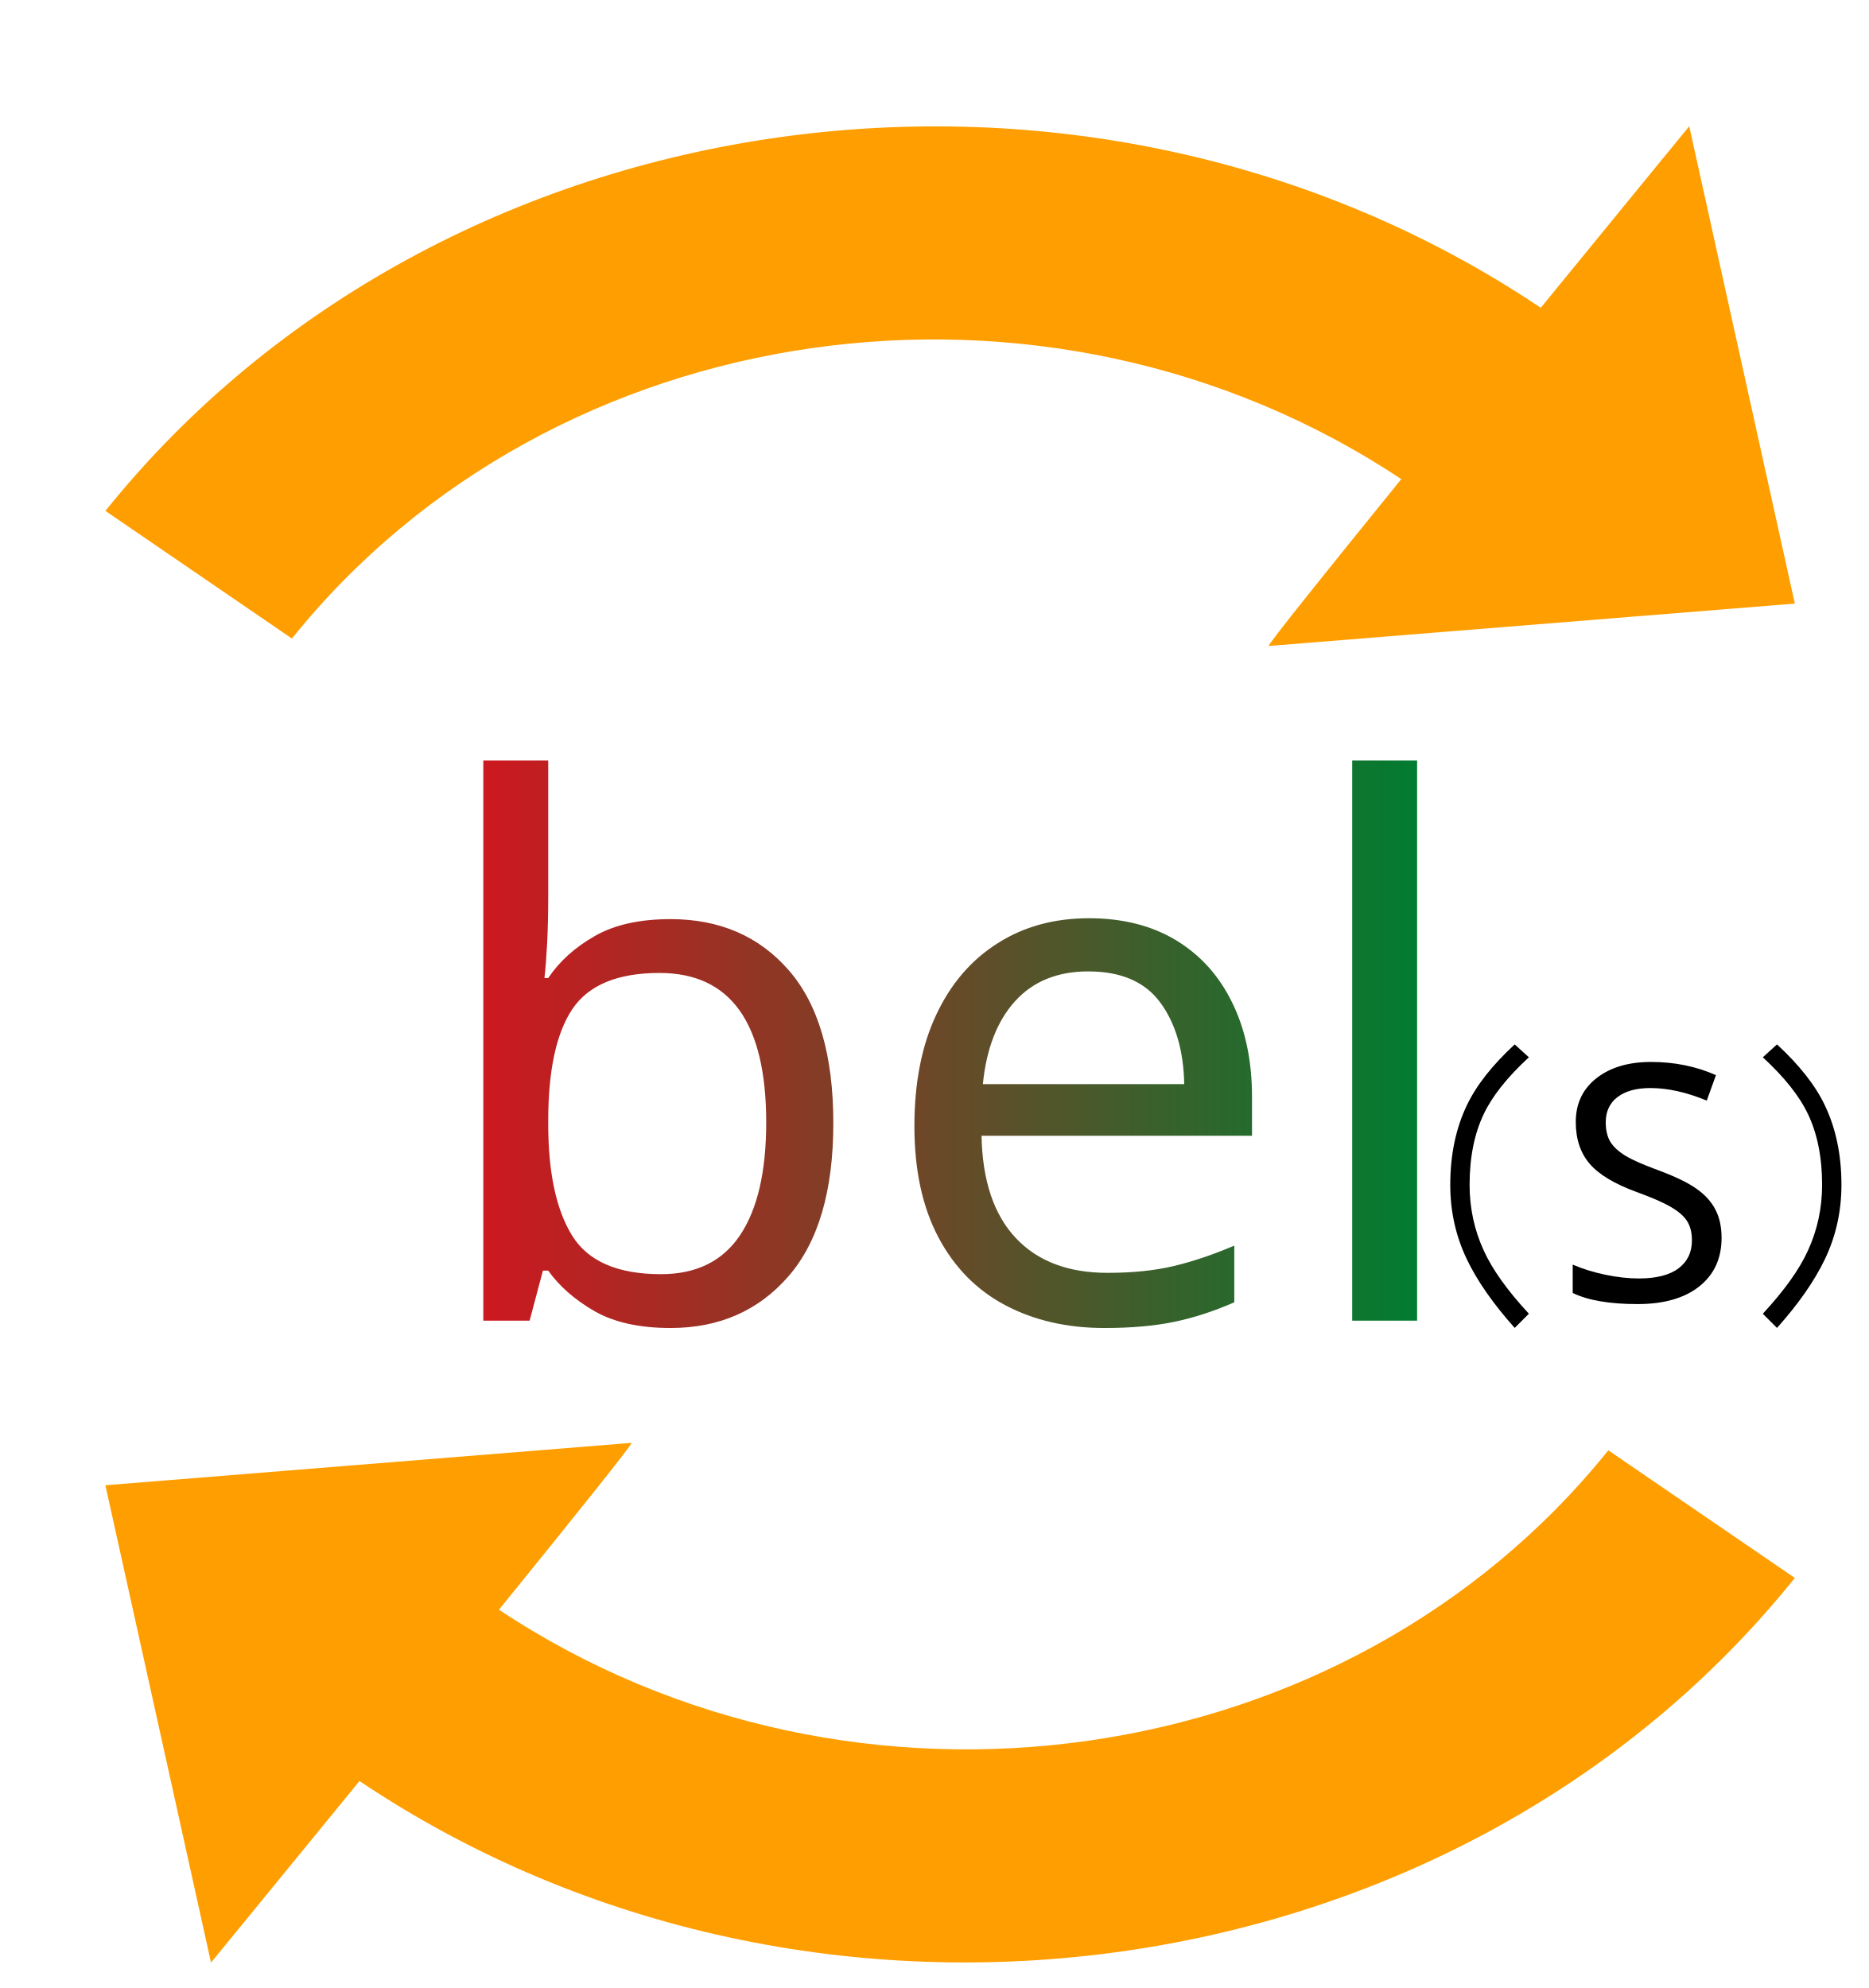
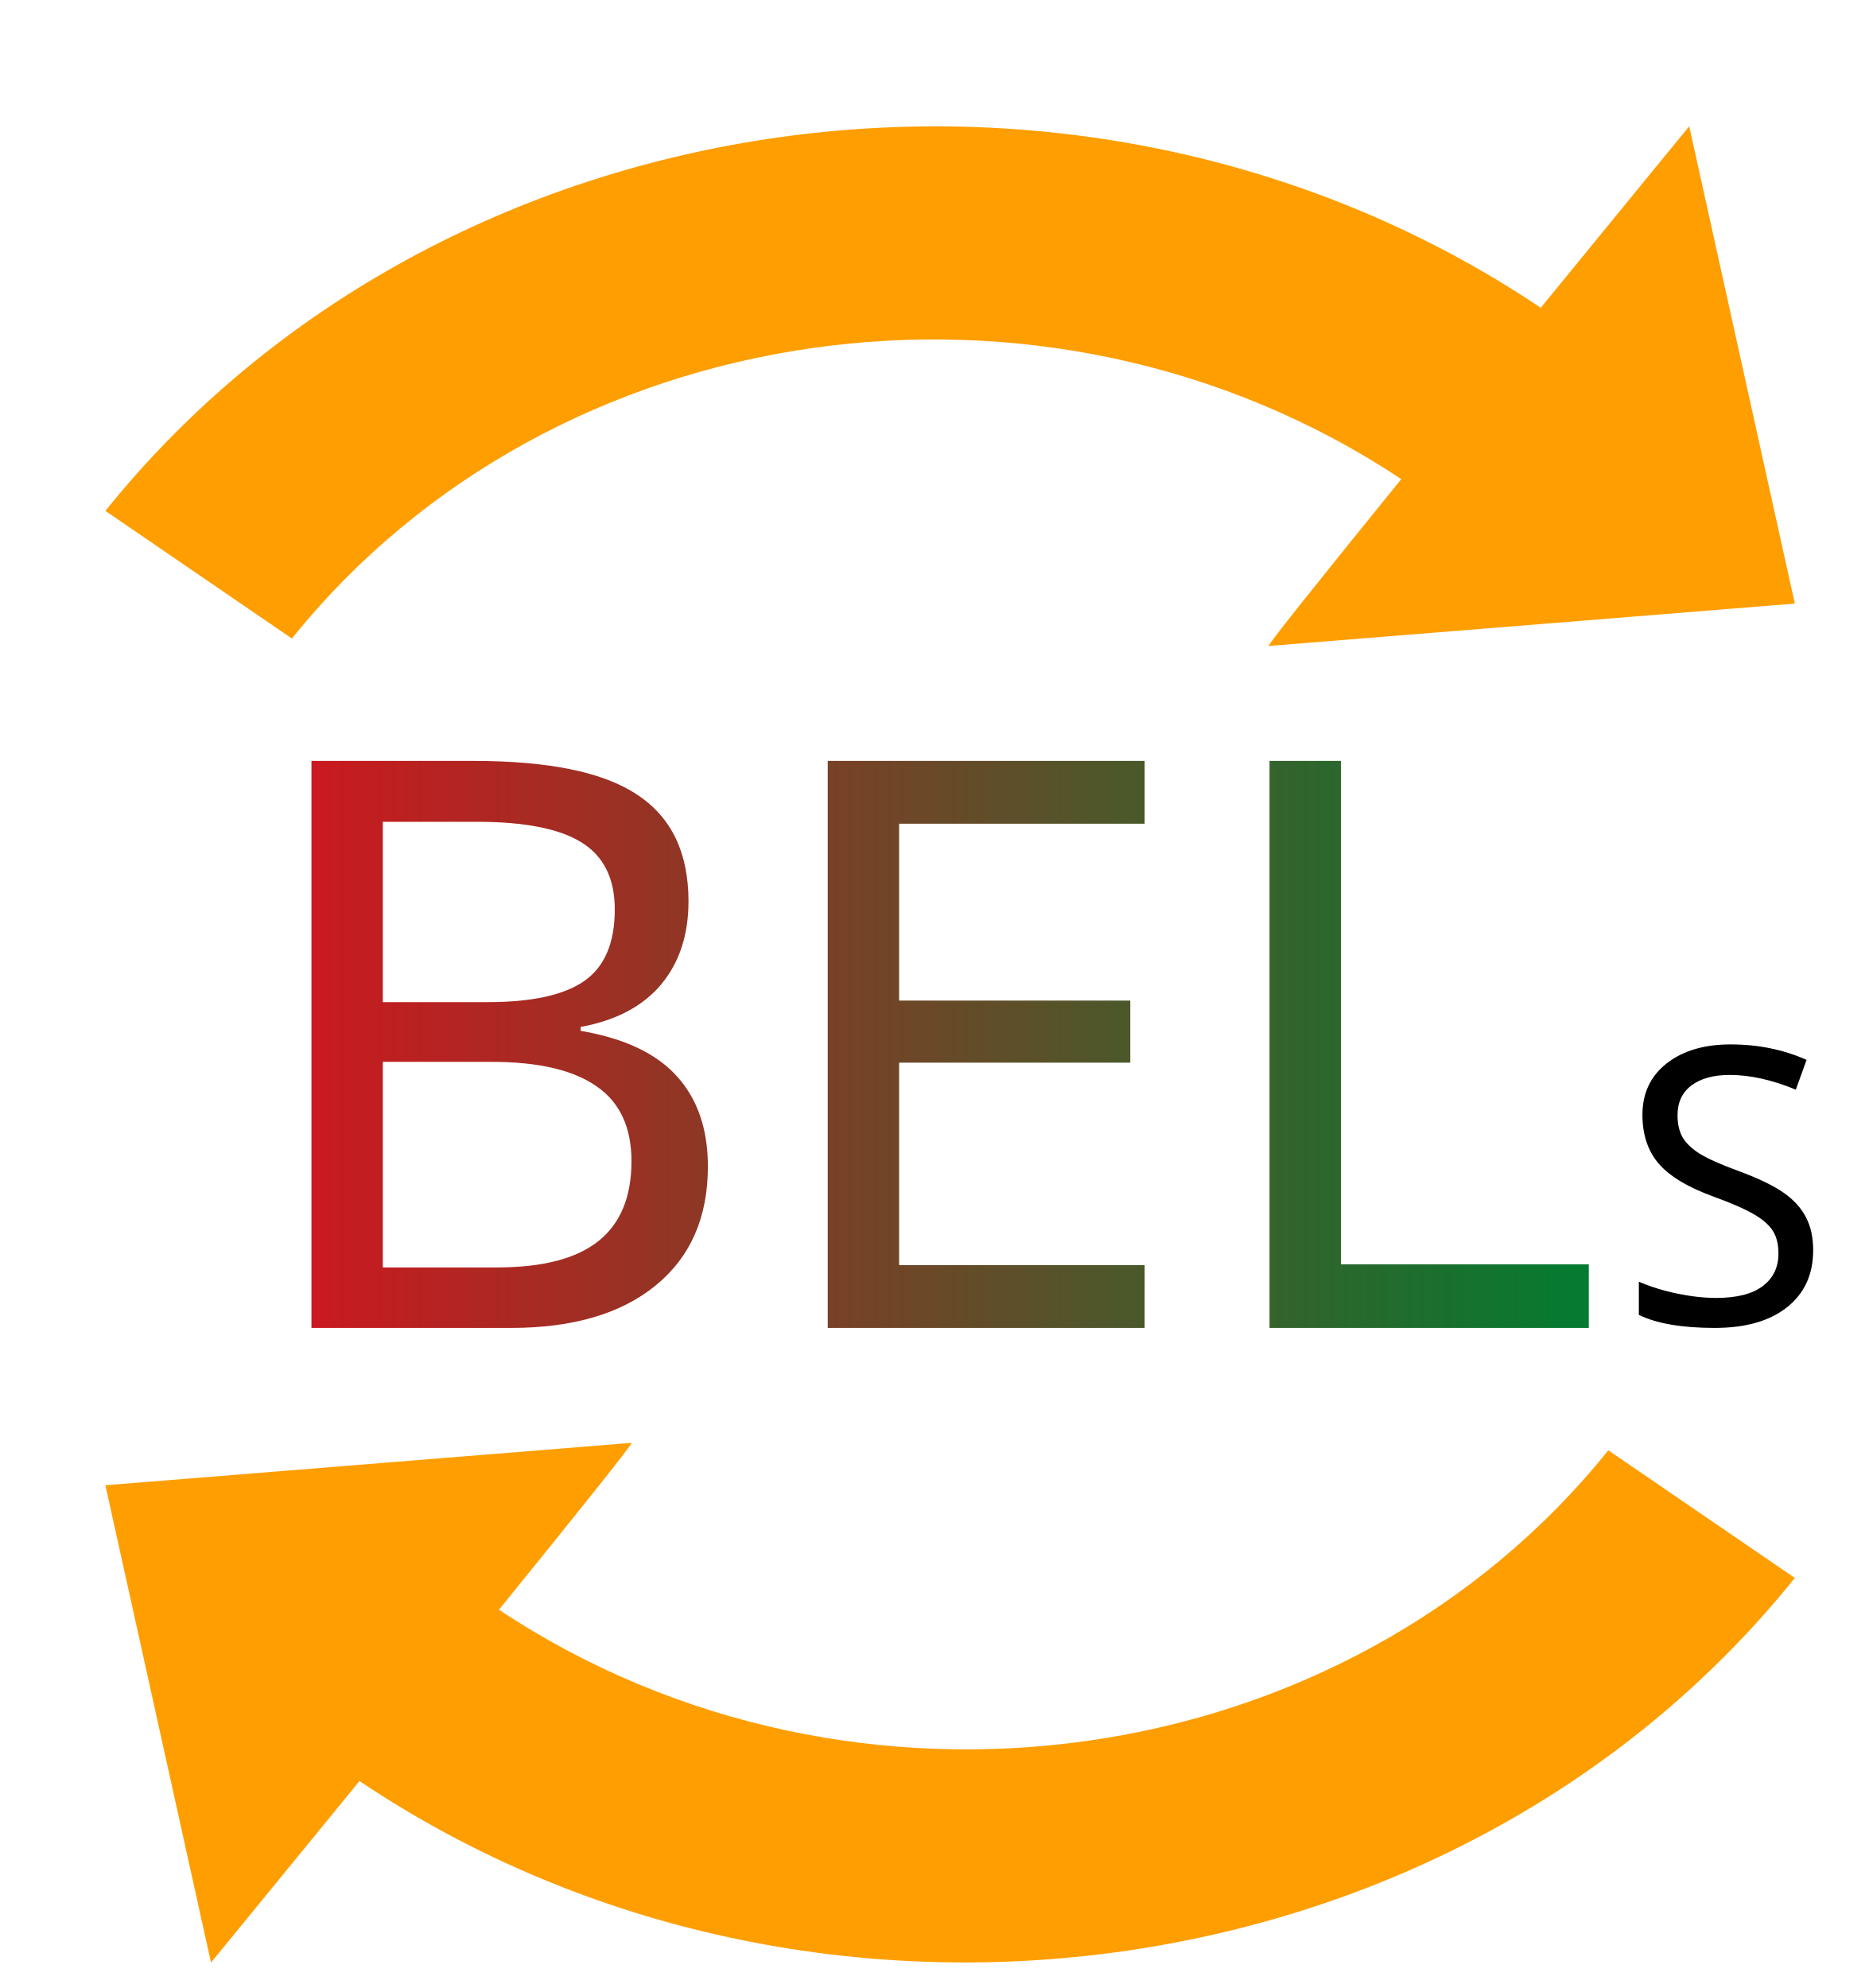
<svg xmlns="http://www.w3.org/2000/svg" xmlns:xlink="http://www.w3.org/1999/xlink" width="131.809mm" height="140.242mm" viewBox="0 0 131.809 140.242" version="1.1" id="svg8" xml:space="preserve">
  <defs id="defs2">
    <clipPath id="p">
      <path d="m 0,0 h 200 v 608 h 8 v 284 l -8,8 H 0 Z" id="path1-4" />
    </clipPath>
-     <linearGradient xlink:href="#linearGradient18" id="linearGradient19" x1="75.529" y1="147.459" x2="141.392" y2="147.459" gradientUnits="userSpaceOnUse" gradientTransform="translate(3.5254765e-6)" />
-     <linearGradient id="linearGradient18">
-       <stop style="stop-color:#cd1820;stop-opacity:1;" offset="0" id="stop18" />
-       <stop style="stop-color:#017c30;stop-opacity:1;" offset="1" id="stop19" />
+     <linearGradient xlink:href="#linearGradient5" id="linearGradient6" x1="63.413" y1="147.459" x2="153.508" y2="147.459" gradientUnits="userSpaceOnUse" gradientTransform="translate(3e-6)" />
+     <linearGradient id="linearGradient5">
+       <stop style="stop-color:#ca1920;stop-opacity:1;" offset="0" id="stop5" />
+       <stop style="stop-color:#037b30;stop-opacity:1;" offset="1" id="stop6" />
    </linearGradient>
  </defs>
  <g id="layer1" transform="translate(-41.44509,-73.78181)">
    <path id="path4518" style="color:#000000;font-style:normal;font-variant:normal;font-weight:normal;font-stretch:normal;font-size:medium;line-height:normal;font-family:sans-serif;font-variant-ligatures:normal;font-variant-position:normal;font-variant-caps:normal;font-variant-numeric:normal;font-variant-alternates:normal;font-feature-settings:normal;text-indent:0;text-align:start;text-decoration:none;text-decoration-line:none;text-decoration-style:solid;text-decoration-color:#000000;letter-spacing:normal;word-spacing:normal;text-transform:none;writing-mode:lr-tb;direction:ltr;text-orientation:mixed;dominant-baseline:auto;baseline-shift:baseline;text-anchor:start;white-space:normal;shape-padding:0;clip-rule:nonzero;display:inline;overflow:visible;visibility:visible;opacity:1;isolation:auto;mix-blend-mode:normal;color-interpolation:sRGB;color-interpolation-filters:linearRGB;solid-color:#000000;solid-opacity:1;vector-effect:none;fill:#ff9e00;fill-opacity:1;fill-rule:evenodd;stroke:none;stroke-width:15.734;stroke-linecap:butt;stroke-linejoin:miter;stroke-miterlimit:4;stroke-dasharray:none;stroke-dashoffset:0;stroke-opacity:1;color-rendering:auto;image-rendering:auto;shape-rendering:auto;text-rendering:auto;enable-background:accumulate" d="m 160.593,82.689 c 0,0 -4.777,5.829 -10.472,12.805 C 117.942,73.905 72.624,80.259 48.88,109.822 l -4.4e-4,5.4e-4 13.155,9.004 4.4e-4,-5.3e-4 c 18.451,-22.973 53.189,-27.9 78.246,-11.244 -5.25,6.474 -9.437,11.692 -9.353,11.77 l 37.113,-2.991 z" />
    <path id="path388" style="color:#000000;font-style:normal;font-variant:normal;font-weight:normal;font-stretch:normal;font-size:medium;line-height:normal;font-family:sans-serif;font-variant-ligatures:normal;font-variant-position:normal;font-variant-caps:normal;font-variant-numeric:normal;font-variant-alternates:normal;font-feature-settings:normal;text-indent:0;text-align:start;text-decoration:none;text-decoration-line:none;text-decoration-style:solid;text-decoration-color:#000000;letter-spacing:normal;word-spacing:normal;text-transform:none;writing-mode:lr-tb;direction:ltr;text-orientation:mixed;dominant-baseline:auto;baseline-shift:baseline;text-anchor:start;white-space:normal;shape-padding:0;clip-rule:nonzero;display:inline;overflow:visible;visibility:visible;opacity:1;isolation:auto;mix-blend-mode:normal;color-interpolation:sRGB;color-interpolation-filters:linearRGB;solid-color:#000000;solid-opacity:1;vector-effect:none;fill:#ff9e00;fill-opacity:1;fill-rule:evenodd;stroke:none;stroke-width:15.734;stroke-linecap:butt;stroke-linejoin:miter;stroke-miterlimit:4;stroke-dasharray:none;stroke-dashoffset:0;stroke-opacity:1;color-rendering:auto;image-rendering:auto;shape-rendering:auto;text-rendering:auto;enable-background:accumulate" d="m 56.328,212.229 c 0,0 4.777,-5.829 10.472,-12.805 32.179,21.59 77.497,15.235 101.24,-14.327 l 4.4e-4,-5.4e-4 -13.155,-9.004 -4.4e-4,5.3e-4 c -18.451,22.973 -53.189,27.9 -78.246,11.244 5.25,-6.474 9.437,-11.692 9.353,-11.77 l -37.113,2.991 z" />
-     <path d="m 144.919,151.732 q 1,-2.091 3.364,-4.273 l 1,0.909 q -2.273,2.091 -3.182,4 -1,2.091 -1,5 0,2.455 1,4.636 0.909,2 3.182,4.455 l -1,1 q -2.273,-2.545 -3.364,-4.818 -1.182,-2.455 -1.182,-5.273 0,-3.182 1.182,-5.636 z m 17.955,9.375 q 0,2.17 -1.568,3.42 -1.568,1.25 -4.364,1.25 -2.955,0 -4.568,-0.784 v -2 q 1.057,0.455 2.307,0.716 1.261,0.261 2.352,0.261 1.864,0 2.807,-0.716 0.943,-0.716 0.943,-1.966 0,-0.83 -0.341,-1.364 -0.341,-0.534 -1.148,-1 -0.795,-0.466 -2.42,-1.057 -2.307,-0.841 -3.295,-1.977 -0.989,-1.148 -0.989,-2.955 0,-1.943 1.455,-3.091 1.466,-1.148 3.852,-1.148 2.489,0 4.58,0.932 l -0.648,1.795 q -2.136,-0.886 -3.977,-0.886 -1.477,0 -2.318,0.636 -0.83,0.636 -0.83,1.784 0,0.818 0.318,1.364 0.33,0.534 1.045,0.977 0.727,0.443 2.273,1.011 1.852,0.682 2.761,1.33 0.909,0.636 1.341,1.477 0.432,0.83 0.432,1.989 z m 7.273,1.534 q -1.091,2.273 -3.364,4.818 l -1,-1 q 2.273,-2.455 3.182,-4.455 1,-2.182 1,-4.636 0,-2.909 -1,-5 -0.909,-1.909 -3.182,-4 l 1,-0.909 q 2.364,2.182 3.364,4.273 1.182,2.455 1.182,5.636 0,2.818 -1.182,5.273 z" id="text1" style="font-size:10.583px;line-height:1.25;letter-spacing:0px;word-spacing:0px;stroke-width:0.265" aria-label="（S）" />
-     <text xml:space="preserve" style="font-size:51.98px;line-height:1.25;font-family:sans-serif;letter-spacing:0px;word-spacing:0px;fill:url(#linearGradient19);fill-opacity:1;stroke-width:0.265" x="71.113" y="166.952" id="text2">
-       <tspan id="tspan1" style="fill:url(#linearGradient19);fill-opacity:1;stroke-width:0.265" x="71.113" y="166.952">bel</tspan>
-     </text>
+     <path d="m 63.413,127.459 h 11.409 q 8.044,0 11.601,2.408 3.584,2.38 3.584,7.497 0,3.557 -1.943,5.882 -1.943,2.298 -5.663,2.982 v 0.274 q 4.624,0.793 6.785,3.201 2.189,2.408 2.189,6.375 0,5.362 -3.666,8.372 -3.666,3.01 -10.233,3.01 h -14.063 z m 5.034,17.018 h 7.387 q 4.706,0 6.84,-1.505 2.134,-1.505 2.134,-5.034 0,-3.283 -2.353,-4.733 -2.326,-1.45 -7.387,-1.45 h -6.621 z m 0,4.213 v 14.501 h 8.071 q 4.815,0 7.141,-1.86 2.326,-1.86 2.326,-5.636 0,-3.584 -2.462,-5.28 -2.462,-1.724 -7.387,-1.724 z M 122.181,167.459 H 99.829 v -40 h 22.353 v 4.432 h -17.319 v 12.476 h 16.306 v 4.378 h -16.306 v 14.282 h 17.319 z m 8.81,0 v -40 h 5.034 v 35.513 h 17.483 v 4.487 z" id="text3" style="font-size:10.583px;line-height:1.25;letter-spacing:0px;word-spacing:0px;fill:url(#linearGradient6);fill-opacity:1;stroke-width:0.265" aria-label="BEL" />
+     <path d="m 169.334,161.99 q 0,2.542 -1.836,4.005 -1.836,1.464 -5.11,1.464 -3.46,0 -5.349,-0.918 v -2.342 q 1.238,0.532 2.701,0.838 1.477,0.306 2.755,0.306 2.182,0 3.287,-0.838 1.104,-0.838 1.104,-2.302 0,-0.971 -0.399,-1.597 -0.399,-0.625 -1.344,-1.171 -0.931,-0.546 -2.834,-1.238 -2.701,-0.985 -3.859,-2.315 -1.158,-1.344 -1.158,-3.46 0,-2.275 1.703,-3.619 1.717,-1.344 4.511,-1.344 2.914,0 5.363,1.091 l -0.758,2.102 q -2.502,-1.038 -4.657,-1.038 -1.73,0 -2.715,0.745 -0.971,0.745 -0.971,2.089 0,0.958 0.373,1.597 0.386,0.625 1.224,1.144 0.852,0.519 2.661,1.184 2.169,0.798 3.234,1.557 1.065,0.745 1.57,1.73 0.506,0.971 0.506,2.329 z" id="text1" style="font-size:10.583px;line-height:1.25;letter-spacing:0px;word-spacing:0px;stroke-width:0.265" aria-label="S" />
  </g>
</svg>
